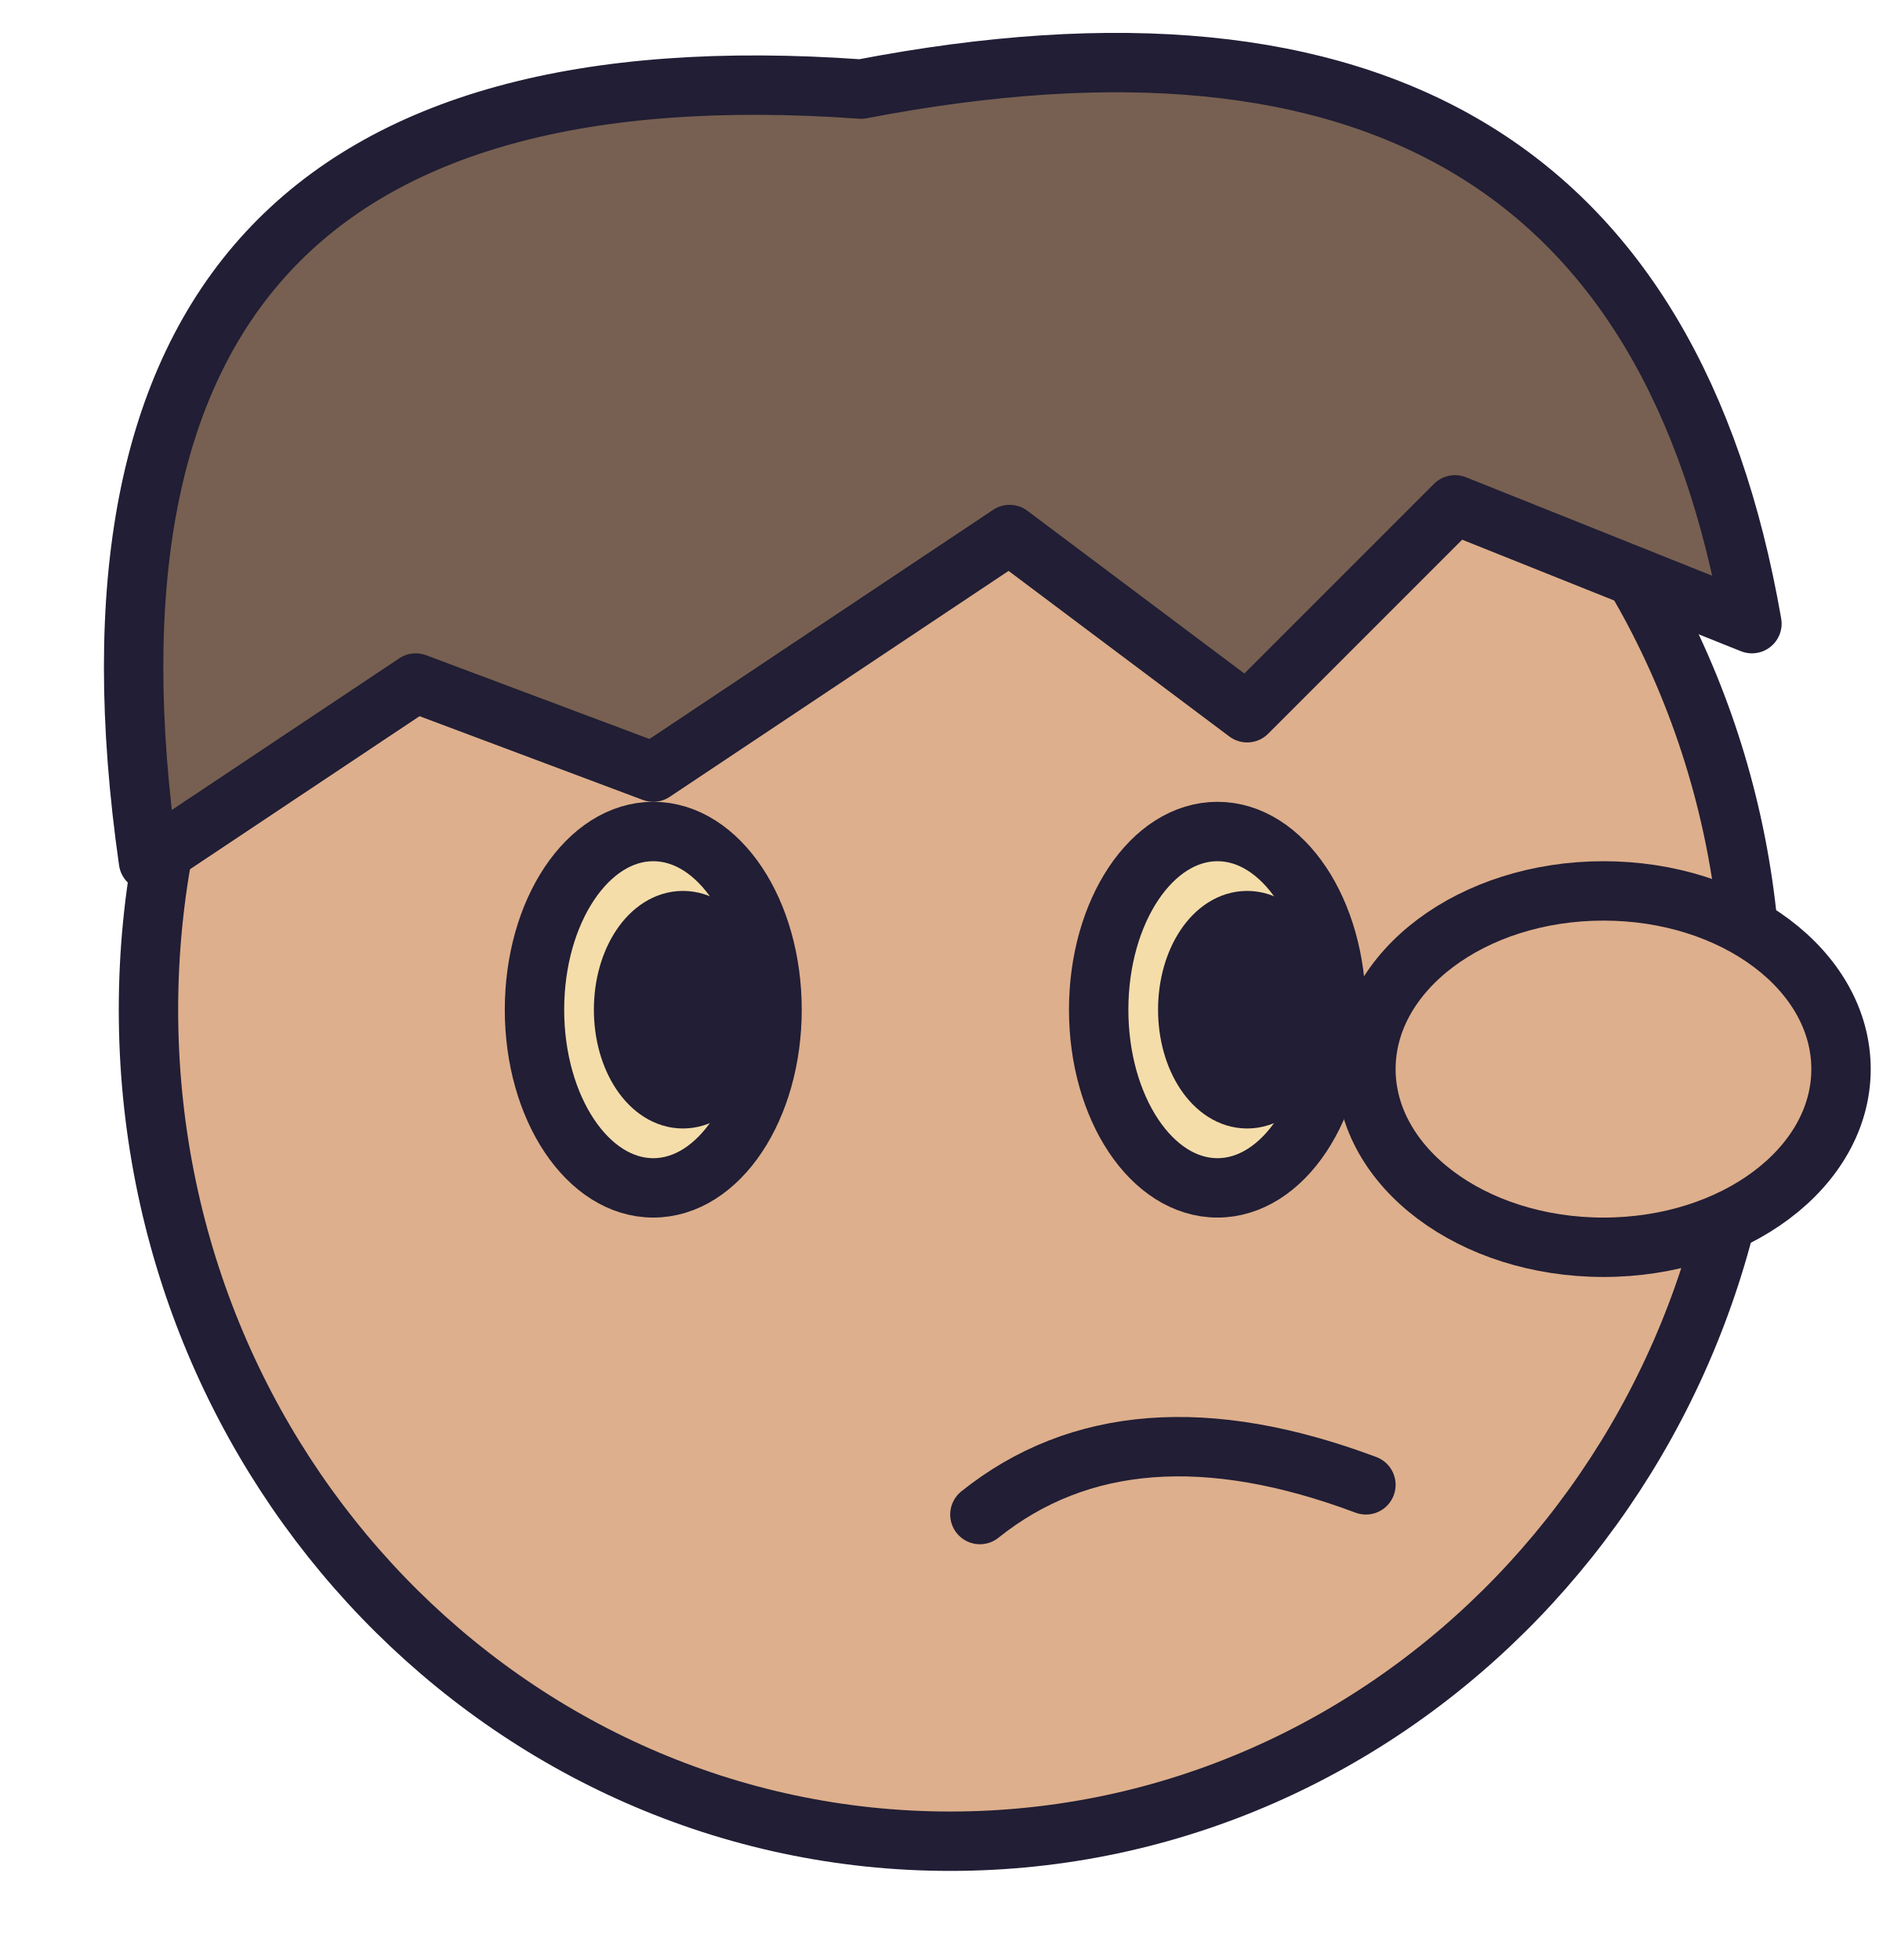
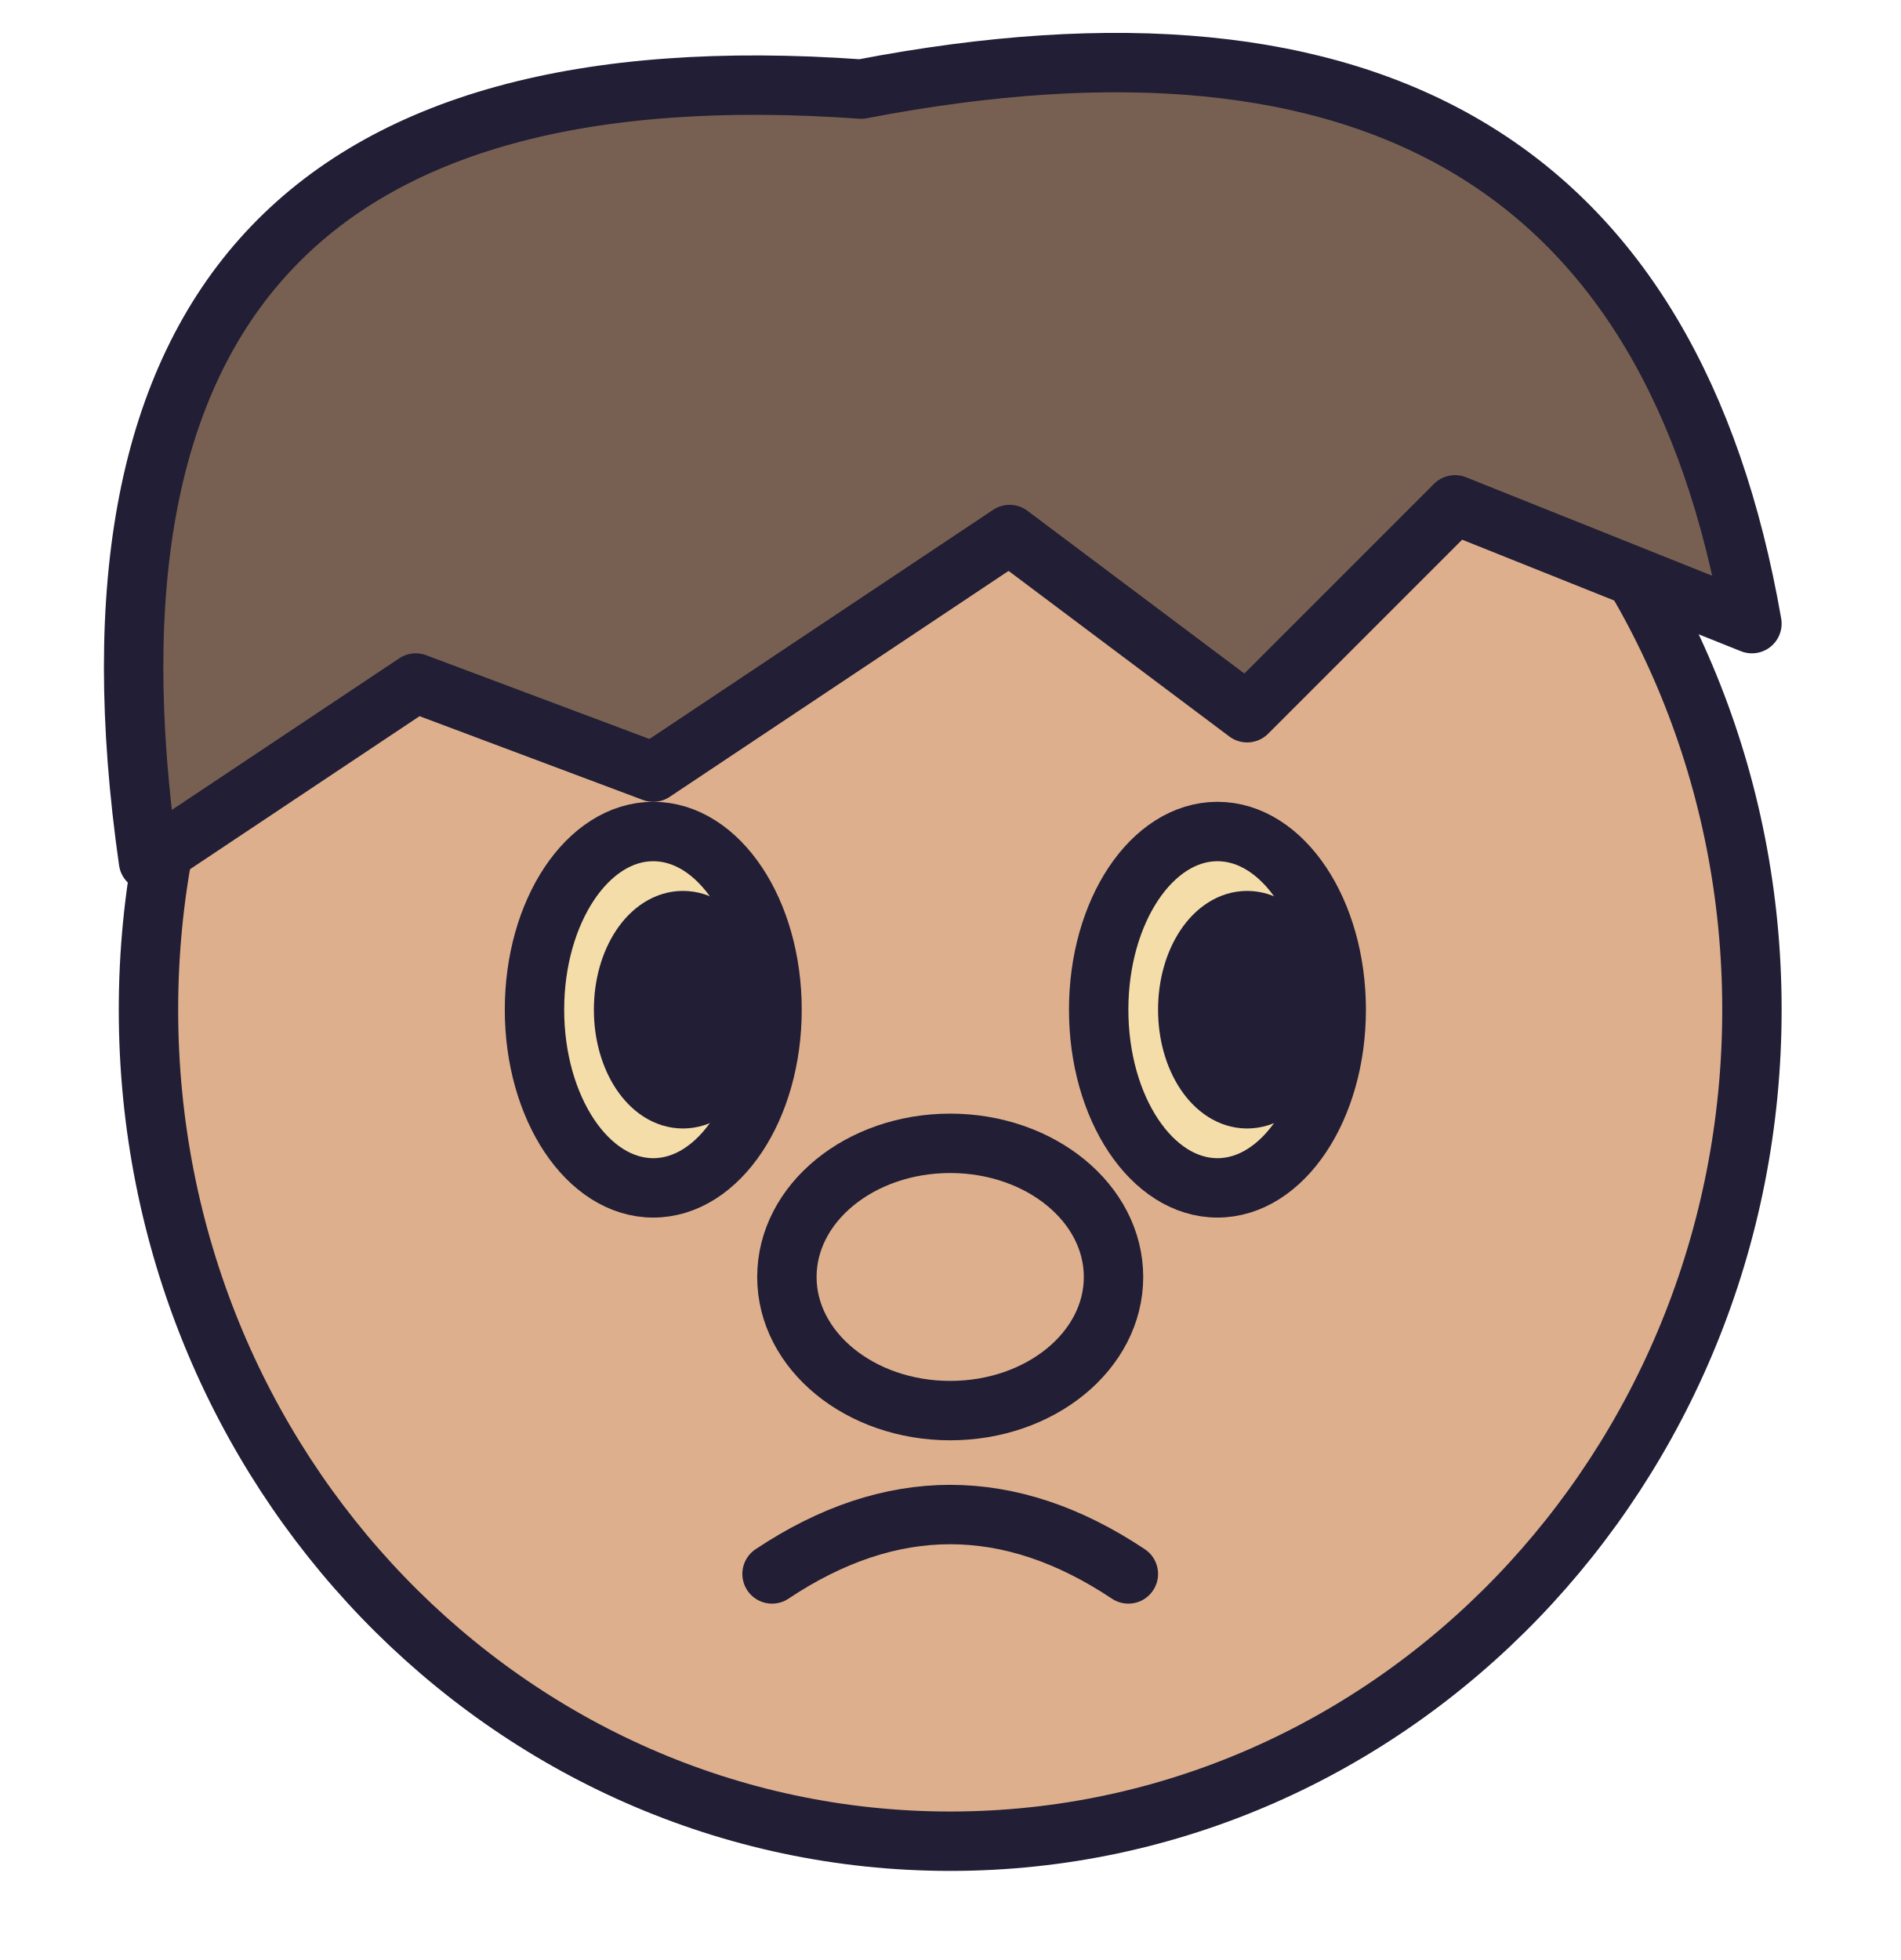
<svg xmlns="http://www.w3.org/2000/svg" width="64" height="66" viewBox="0 0 64 66">
  <ellipse cx="32" cy="34" rx="27" ry="28" fill="#deaf8c" stroke="#211e35" stroke-width="2" />
  <path d="M5 29q-4 -28 24 -26 26 -5 30 18l-10 -4 -7 7 -8 -6 -12 8 -8 -3Z" fill="#776051" stroke="#211e35" stroke-width="2" stroke-linejoin="round" stroke-linecap="round" />
-   <ellipse cx="54" cy="36" rx="8" ry="6" fill="#deaf8c" stroke="#211e35" stroke-width="2" />
-   <path d="M33 51q5 -4 13 -1" fill="none" stroke="#211e35" stroke-width="2" stroke-linejoin="round" stroke-linecap="round" />
+   <ellipse cx="32" cy="43" rx="5.5" ry="4.5" fill="#deaf8c" stroke="#211e35" stroke-width="2" />
+   <path d="M26 53q6 -4 12 0" fill="none" stroke="#211e35" stroke-width="2" stroke-linejoin="round" stroke-linecap="round" />
  <ellipse cx="22" cy="34" rx="4" ry="6" fill="#f5ddaa" stroke="#211e35" stroke-width="2" />
  <ellipse cx="23" cy="34" rx="2" ry="3" fill="#211e35" stroke="#211e35" stroke-width="2" />
  <ellipse cx="41" cy="34" rx="4" ry="6" fill="#f5ddaa" stroke="#211e35" stroke-width="2" />
  <ellipse cx="42" cy="34" rx="2" ry="3" fill="#211e35" stroke="#211e35" stroke-width="2" />
</svg>
